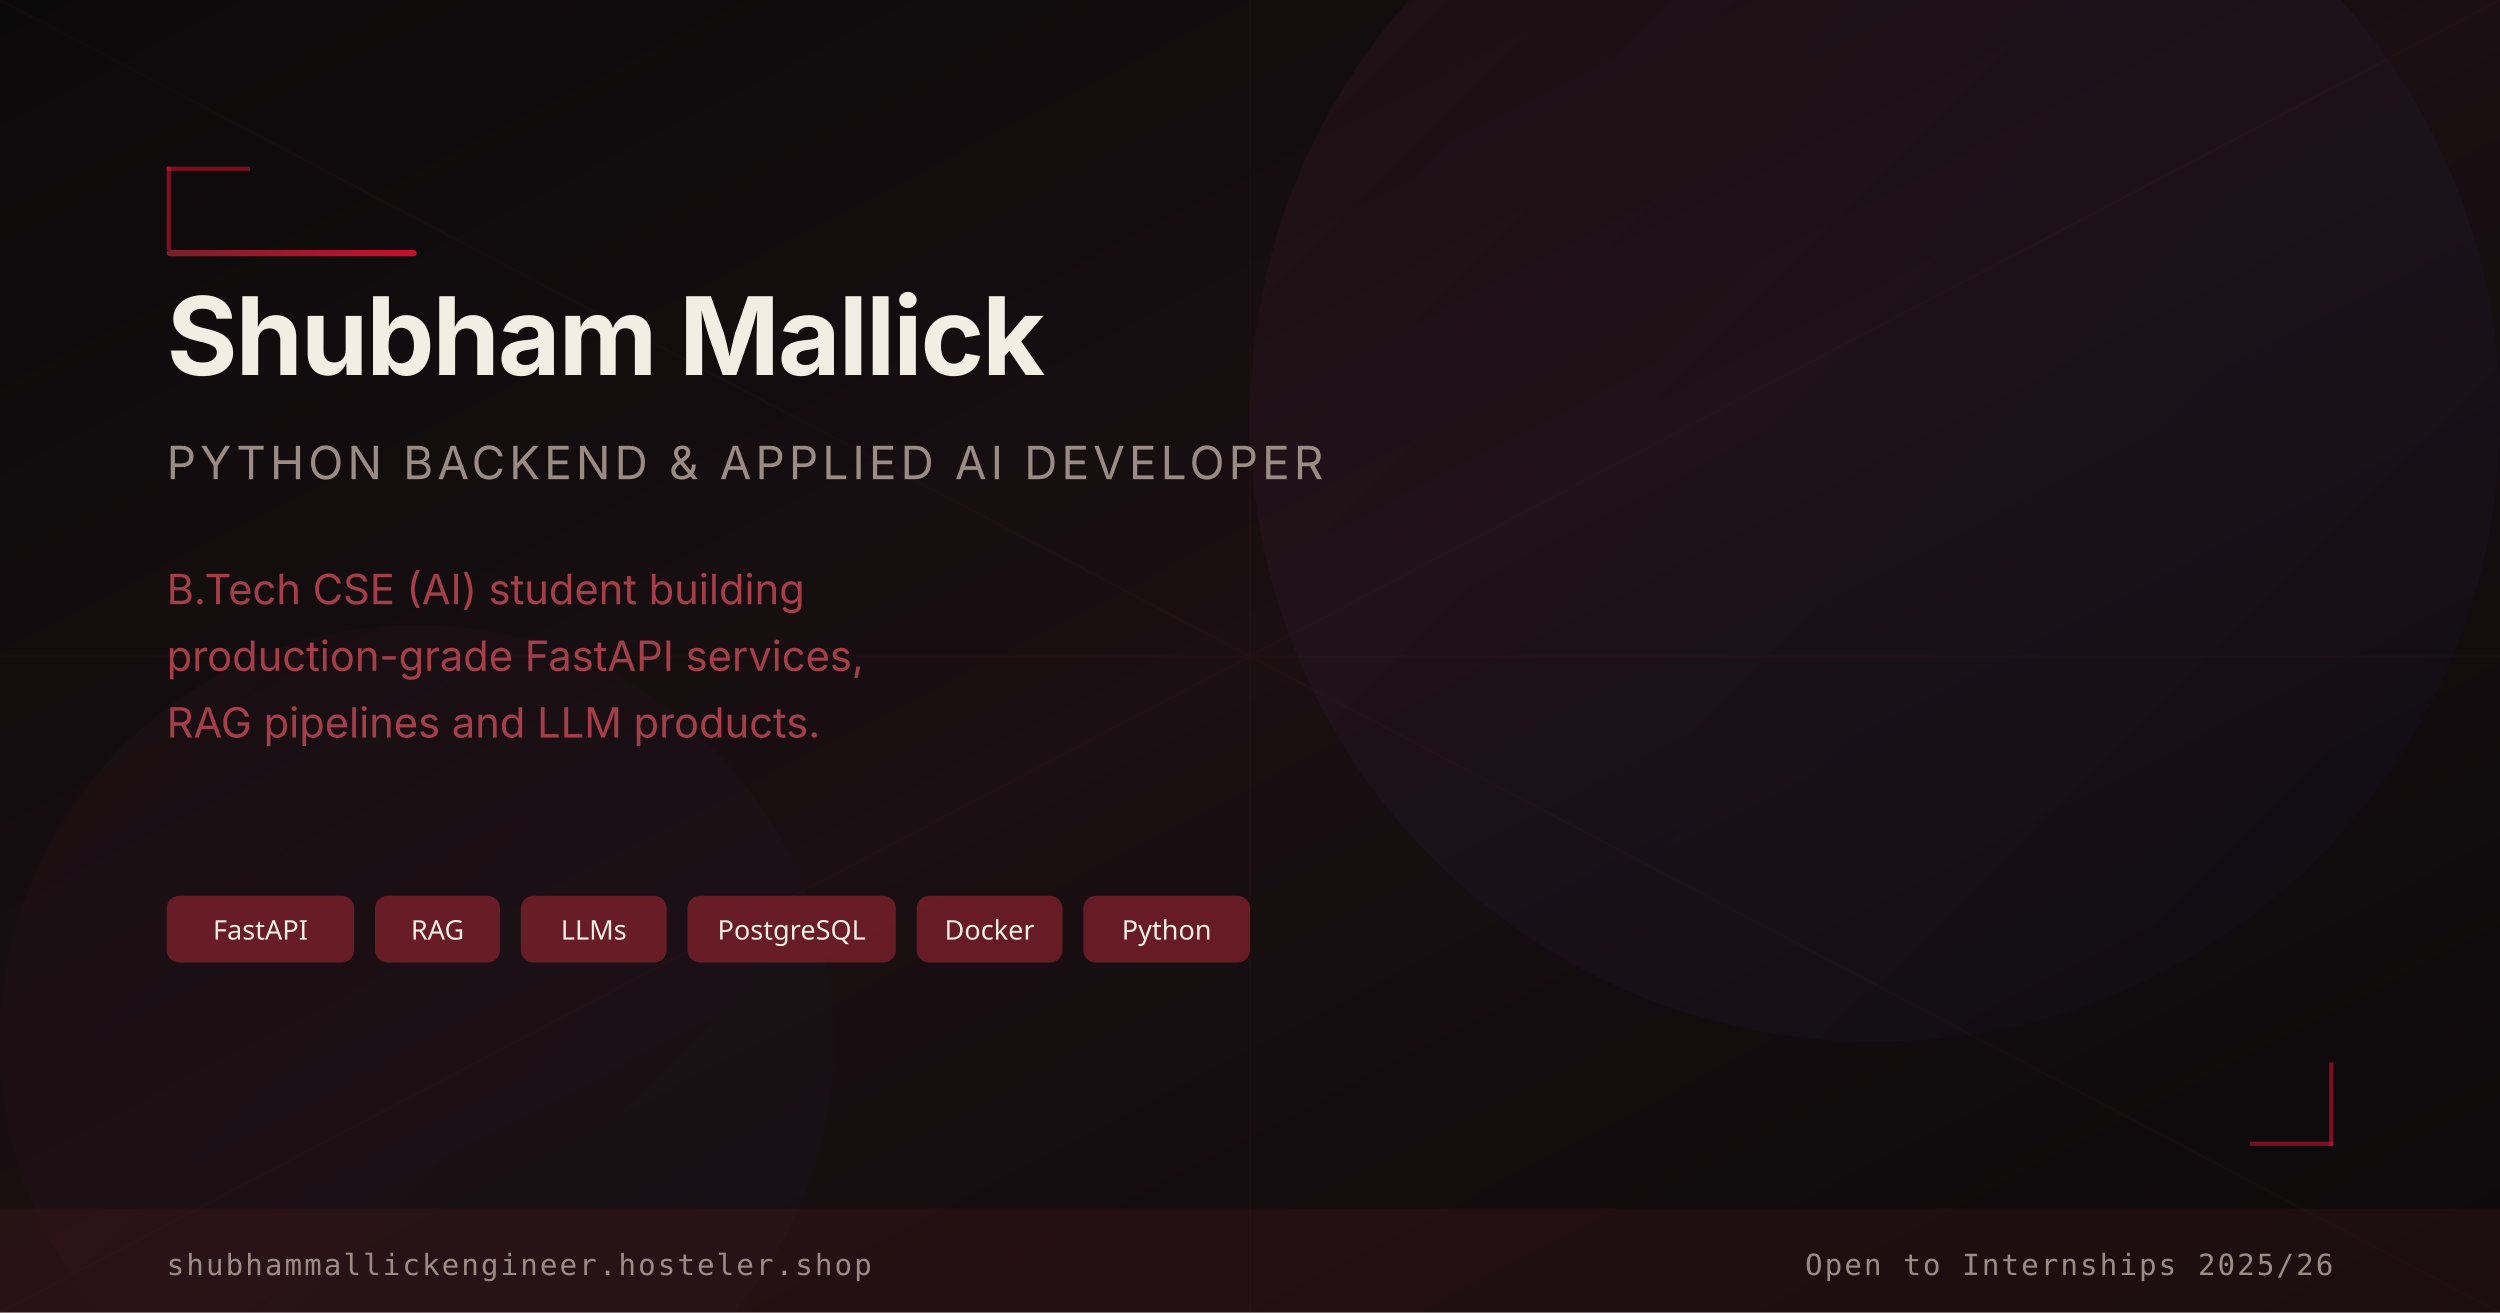
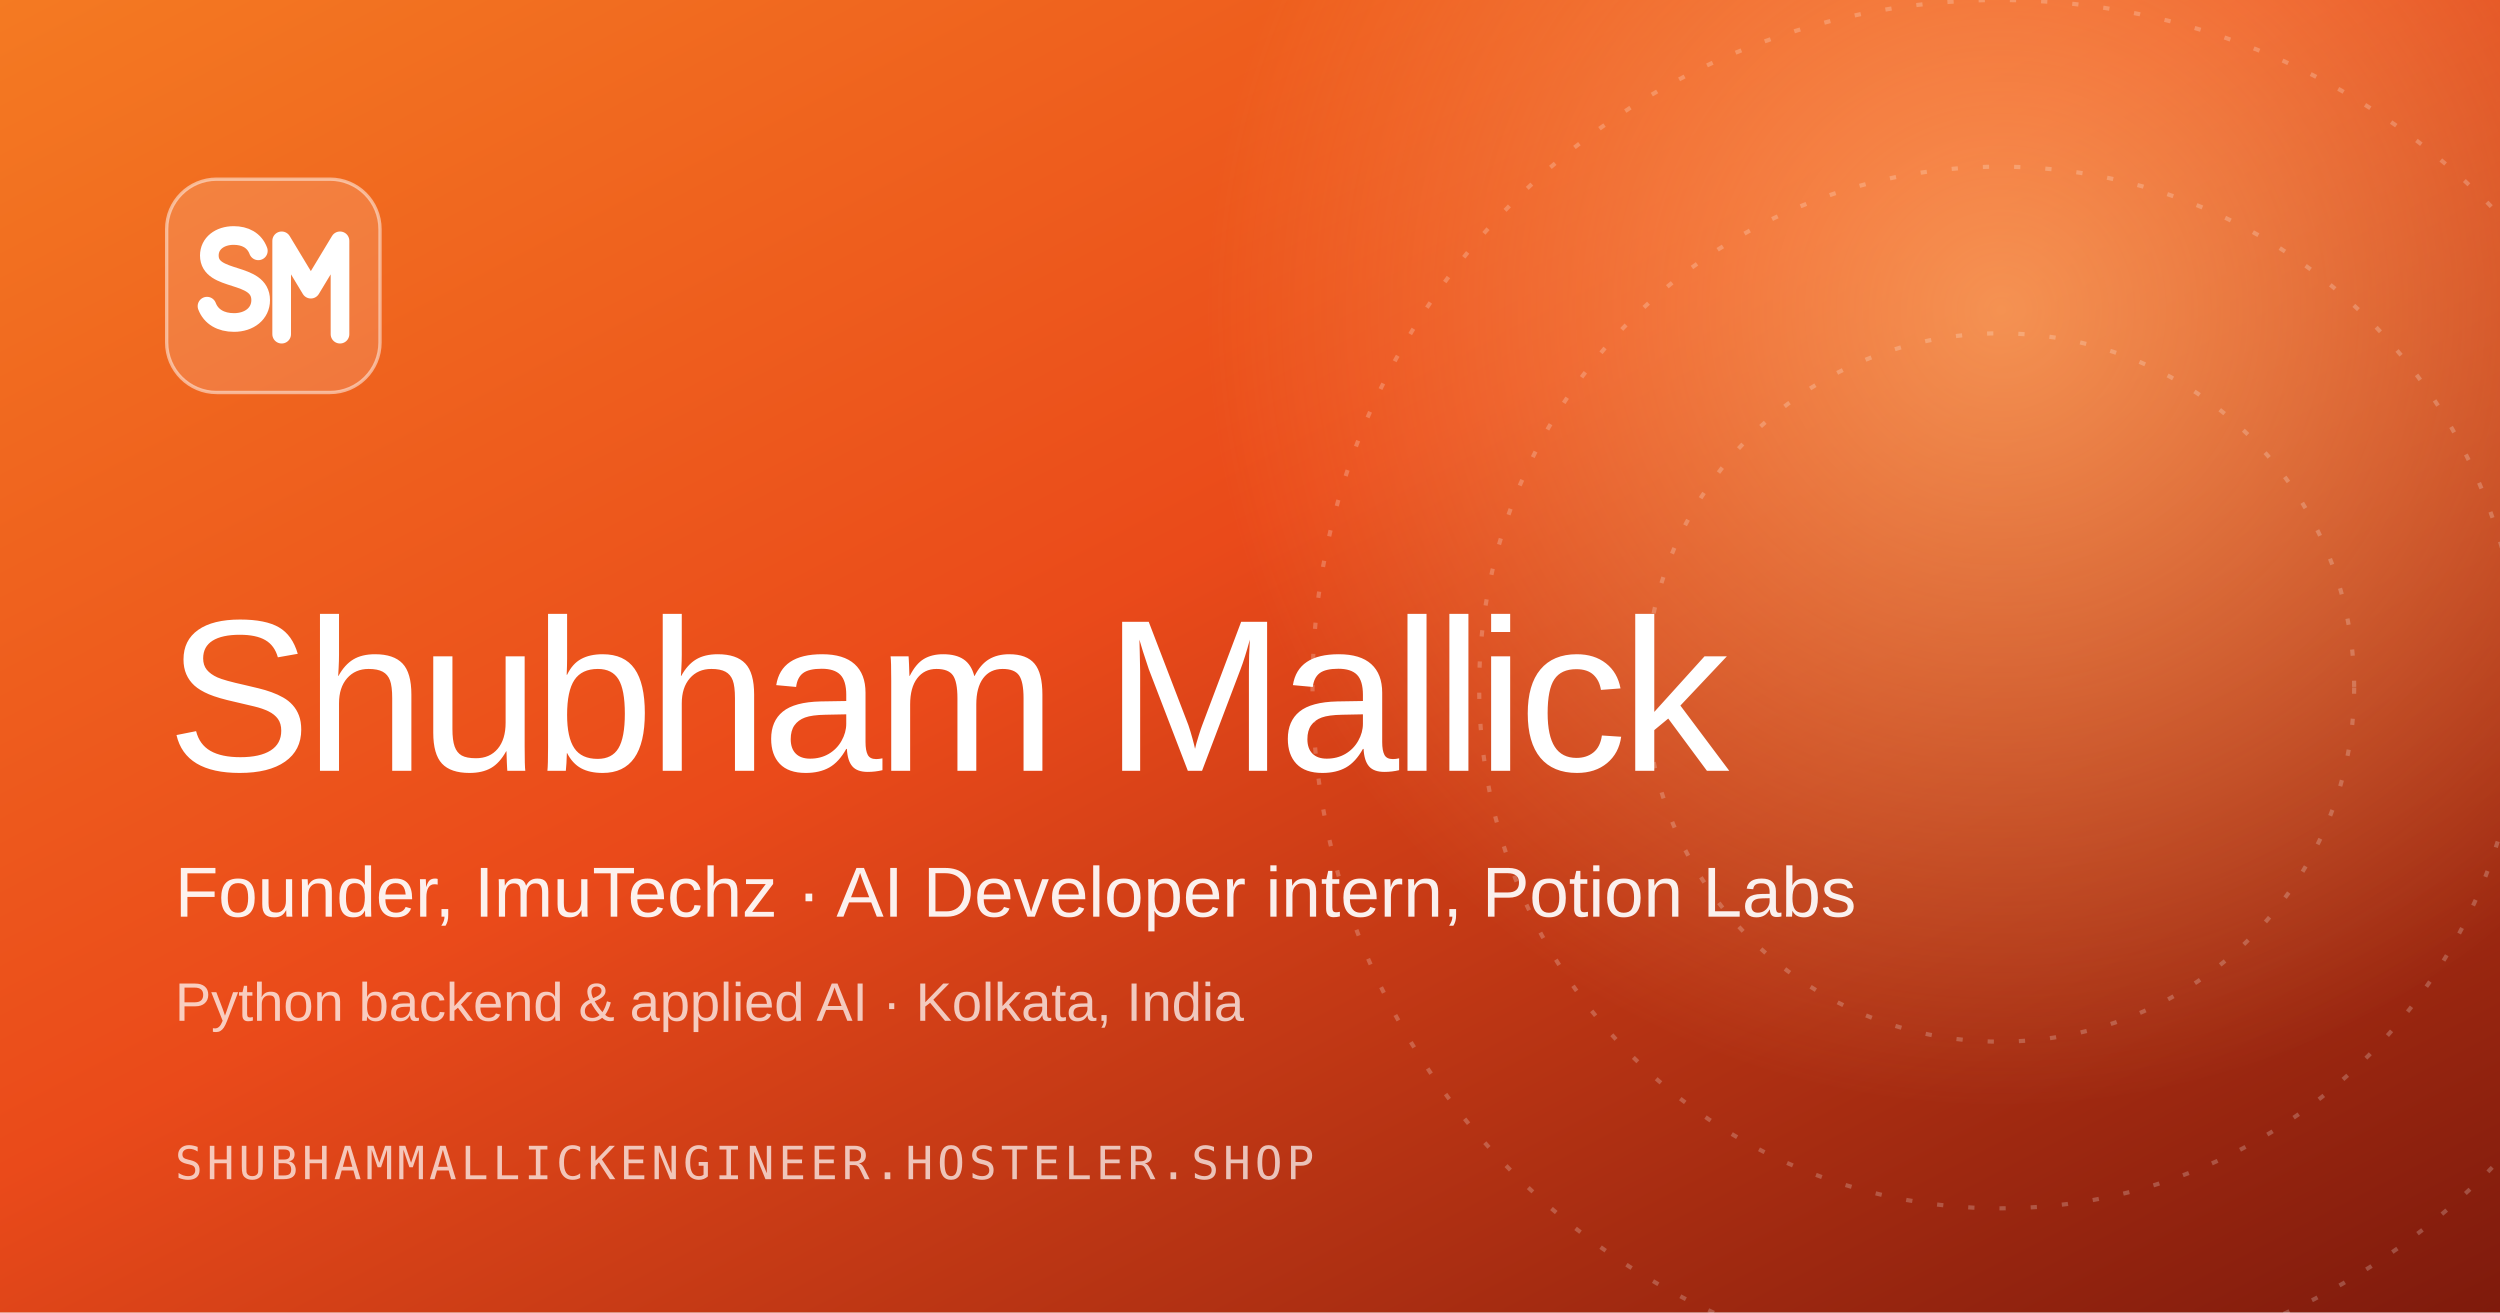
- <svg xmlns="http://www.w3.org/2000/svg" width="1200" height="630" viewBox="0 0 1200 630">
+ <svg xmlns="http://www.w3.org/2000/svg" viewBox="0 0 1200 630" width="1200" height="630">
  <defs>
-     <linearGradient id="bg" x1="0%" y1="0%" x2="100%" y2="100%">
-       <stop offset="0%" style="stop-color:#0B0A0A" />
-       <stop offset="50%" style="stop-color:#1A0F12" />
-       <stop offset="100%" style="stop-color:#0B0A0A" />
+     <linearGradient id="bg" x1="0" y1="0" x2="1" y2="1">
+       <stop offset="0" stop-color="#f47a22" />
+       <stop offset=".45" stop-color="#ea4a1a" />
+       <stop offset="1" stop-color="#7e1a0c" />
    </linearGradient>
-     <linearGradient id="accent" x1="0%" y1="0%" x2="100%" y2="0%">
-       <stop offset="0%" style="stop-color:#7A1F2B" />
-       <stop offset="100%" style="stop-color:#C8102E" />
-     </linearGradient>
-     <linearGradient id="glow" x1="0%" y1="0%" x2="100%" y2="100%">
-       <stop offset="0%" style="stop-color:#7A1F2B;stop-opacity:0.3" />
-       <stop offset="100%" style="stop-color:#1E40AF;stop-opacity:0.1" />
-     </linearGradient>
+     <radialGradient id="sun" cx=".5" cy=".5" r=".5">
+       <stop offset="0" stop-color="#ffb36b" stop-opacity=".7" />
+       <stop offset="1" stop-color="#ffb36b" stop-opacity="0" />
+     </radialGradient>
  </defs>
  <rect width="1200" height="630" fill="url(#bg)" />
-   <g opacity="0.06" stroke="#7A1F2B" stroke-width="1">
-     <line x1="0" y1="0" x2="1200" y2="630" />
-     <line x1="1200" y1="0" x2="0" y2="630" />
-     <line x1="600" y1="0" x2="600" y2="630" />
-     <line x1="0" y1="315" x2="1200" y2="315" />
+   <circle cx="960" cy="150" r="380" fill="url(#sun)" />
+   <g fill="none" stroke="#fff" stroke-opacity=".22" stroke-width="2" stroke-dasharray="3 12">
+     <circle cx="960" cy="330" r="170" />
+     <circle cx="960" cy="330" r="250" />
+     <circle cx="960" cy="330" r="330" />
  </g>
-   <circle cx="900" cy="200" r="300" fill="url(#glow)" opacity="0.4" />
-   <circle cx="200" cy="500" r="200" fill="url(#glow)" opacity="0.2" />
-   <rect x="80" y="120" width="120" height="3" fill="url(#accent)" rx="1.5" />
-   <text x="80" y="180" font-family="system-ui, -apple-system, sans-serif" font-size="52" font-weight="700" fill="#F3EEE3" letter-spacing="-1">Shubham Mallick</text>
-   <text x="80" y="230" font-family="system-ui, -apple-system, sans-serif" font-size="22" font-weight="400" fill="#9A8C84" letter-spacing="2">PYTHON BACKEND &amp; APPLIED AI DEVELOPER</text>
-   <text x="80" y="290" font-family="system-ui, -apple-system, sans-serif" font-size="20" fill="#B5444F" opacity="0.9">
-     <tspan x="80" dy="0">B.Tech CSE (AI) student building</tspan>
-     <tspan x="80" dy="32">production-grade FastAPI services,</tspan>
-     <tspan x="80" dy="32">RAG pipelines and LLM products.</tspan>
-   </text>
-   <g transform="translate(80, 430)">
-     <rect x="0" y="0" width="90" height="32" rx="6" fill="#7A1F2B" opacity="0.8" />
-     <text x="45" y="21" font-family="system-ui, sans-serif" font-size="13" fill="#F3EEE3" text-anchor="middle" font-weight="500">FastAPI</text>
-     <rect x="100" y="0" width="60" height="32" rx="6" fill="#7A1F2B" opacity="0.8" />
-     <text x="130" y="21" font-family="system-ui, sans-serif" font-size="13" fill="#F3EEE3" text-anchor="middle" font-weight="500">RAG</text>
-     <rect x="170" y="0" width="70" height="32" rx="6" fill="#7A1F2B" opacity="0.8" />
-     <text x="205" y="21" font-family="system-ui, sans-serif" font-size="13" fill="#F3EEE3" text-anchor="middle" font-weight="500">LLMs</text>
-     <rect x="250" y="0" width="100" height="32" rx="6" fill="#7A1F2B" opacity="0.8" />
-     <text x="300" y="21" font-family="system-ui, sans-serif" font-size="13" fill="#F3EEE3" text-anchor="middle" font-weight="500">PostgreSQL</text>
-     <rect x="360" y="0" width="70" height="32" rx="6" fill="#7A1F2B" opacity="0.8" />
-     <text x="395" y="21" font-family="system-ui, sans-serif" font-size="13" fill="#F3EEE3" text-anchor="middle" font-weight="500">Docker</text>
-     <rect x="440" y="0" width="80" height="32" rx="6" fill="#7A1F2B" opacity="0.8" />
-     <text x="480" y="21" font-family="system-ui, sans-serif" font-size="13" fill="#F3EEE3" text-anchor="middle" font-weight="500">Python</text>
+   <g transform="translate(80 86) scale(1.6)">
+     <rect width="64" height="64" rx="15" fill="#fff" fill-opacity=".14" stroke="#fff" stroke-opacity=".5" />
+     <g fill="none" stroke="#fff" stroke-width="5.6" stroke-linecap="round" stroke-linejoin="round">
+       <path d="M27.5 21.5c-1.2-3.2-4-4.6-7.4-4.6-4.2 0-7.3 2.4-7.3 6 0 8.2 15.4 4.6 15.4 13.4 0 4-3.4 6.7-8 6.7-3.9 0-6.9-1.7-8.1-4.9" />
+       <path d="M34.5 46.5V18.5l8.75 14.5 8.75-14.5v28" />
+     </g>
  </g>
-   <rect x="0" y="580" width="1200" height="50" fill="#7A1F2B" opacity="0.15" />
-   <text x="80" y="612" font-family="monospace, monospace" font-size="14" fill="#9A8C84" letter-spacing="1">shubhammallickengineer.hosteler.shop</text>
-   <text x="1120" y="612" font-family="monospace, monospace" font-size="14" fill="#9A8C84" text-anchor="end" letter-spacing="1">Open to Internships 2025/26</text>
-   <rect x="80" y="80" width="40" height="2" fill="#C8102E" opacity="0.6" />
-   <rect x="80" y="80" width="2" height="40" fill="#C8102E" opacity="0.6" />
-   <rect x="1080" y="548" width="40" height="2" fill="#C8102E" opacity="0.6" />
-   <rect x="1118" y="510" width="2" height="40" fill="#C8102E" opacity="0.6" />
+   <g font-family="'Host Grotesk','Segoe UI',Arial,sans-serif" fill="#fff">
+     <text x="80" y="370" font-size="104" font-weight="500" letter-spacing="-3">Shubham Mallick</text>
+     <text x="84" y="440" font-size="34" fill-opacity=".92">Founder, ImuTechz · AI Developer intern, Potion Labs</text>
+     <text x="84" y="490" font-size="26" fill-opacity=".72">Python backend &amp; applied AI · Kolkata, India</text>
+     <text x="84" y="566" font-size="22" font-family="Consolas, monospace" fill-opacity=".7" letter-spacing="2">SHUBHAMMALLICKENGINEER.HOSTELER.SHOP</text>
+   </g>
</svg>
